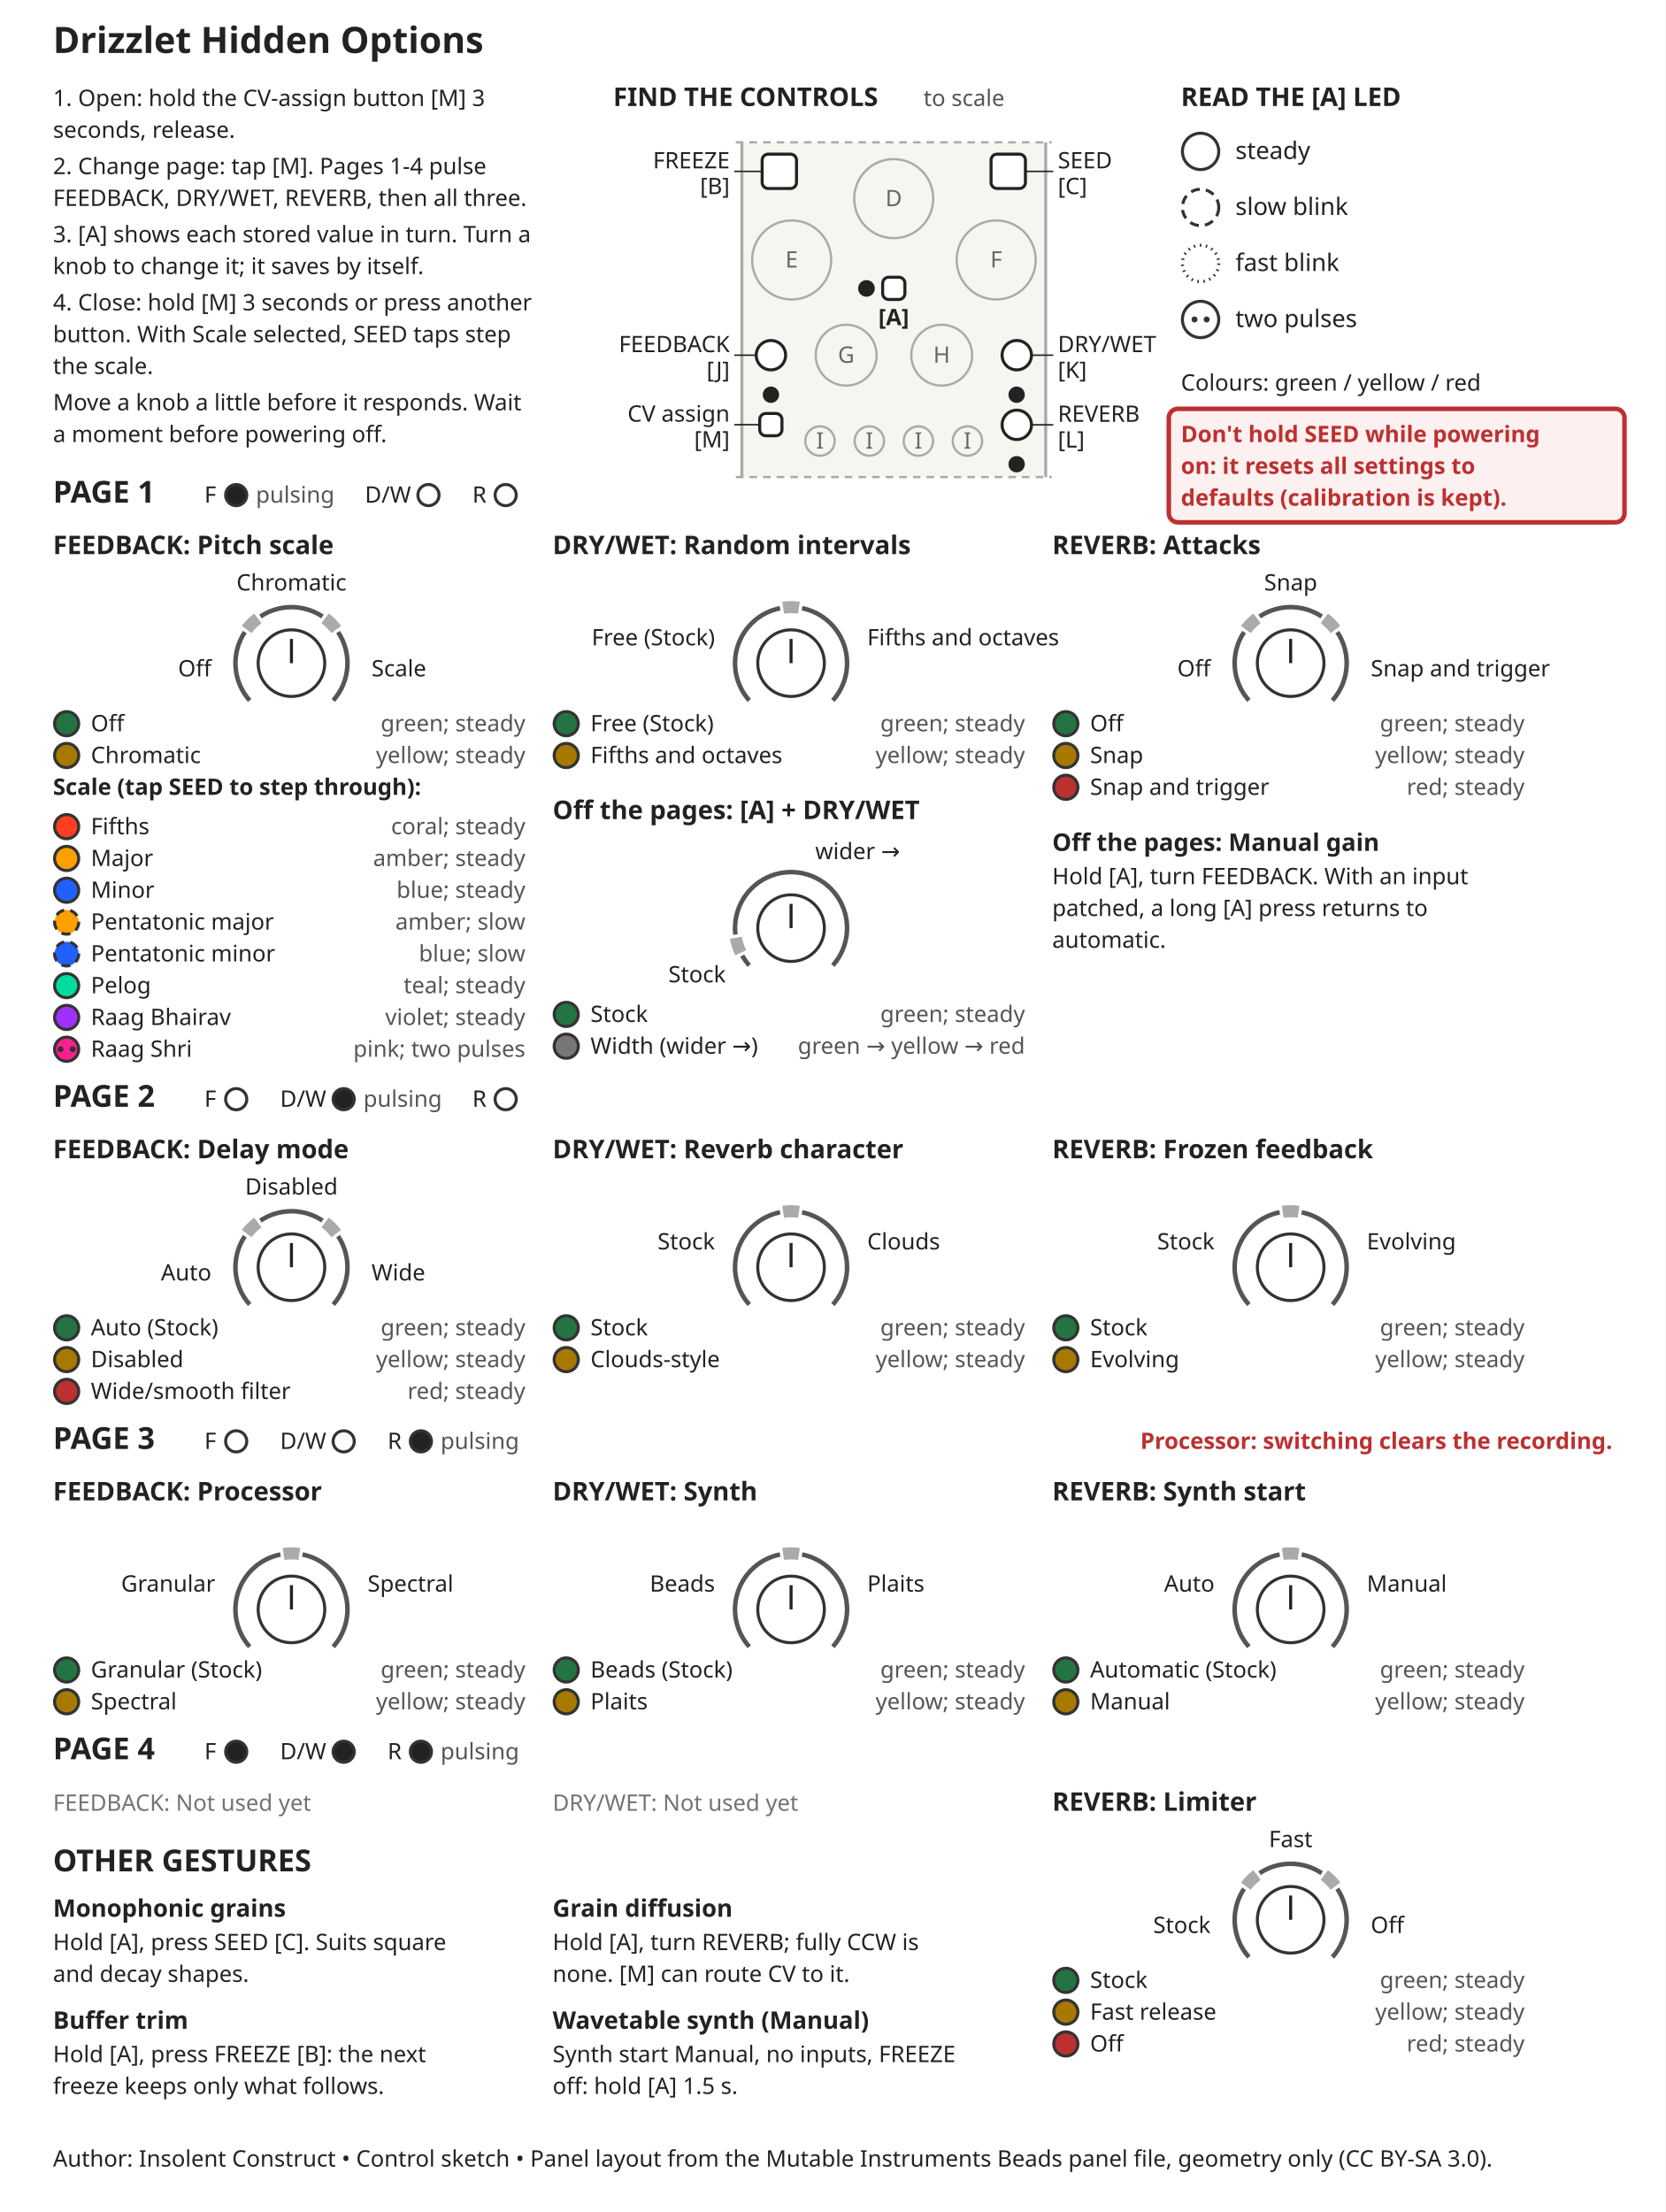
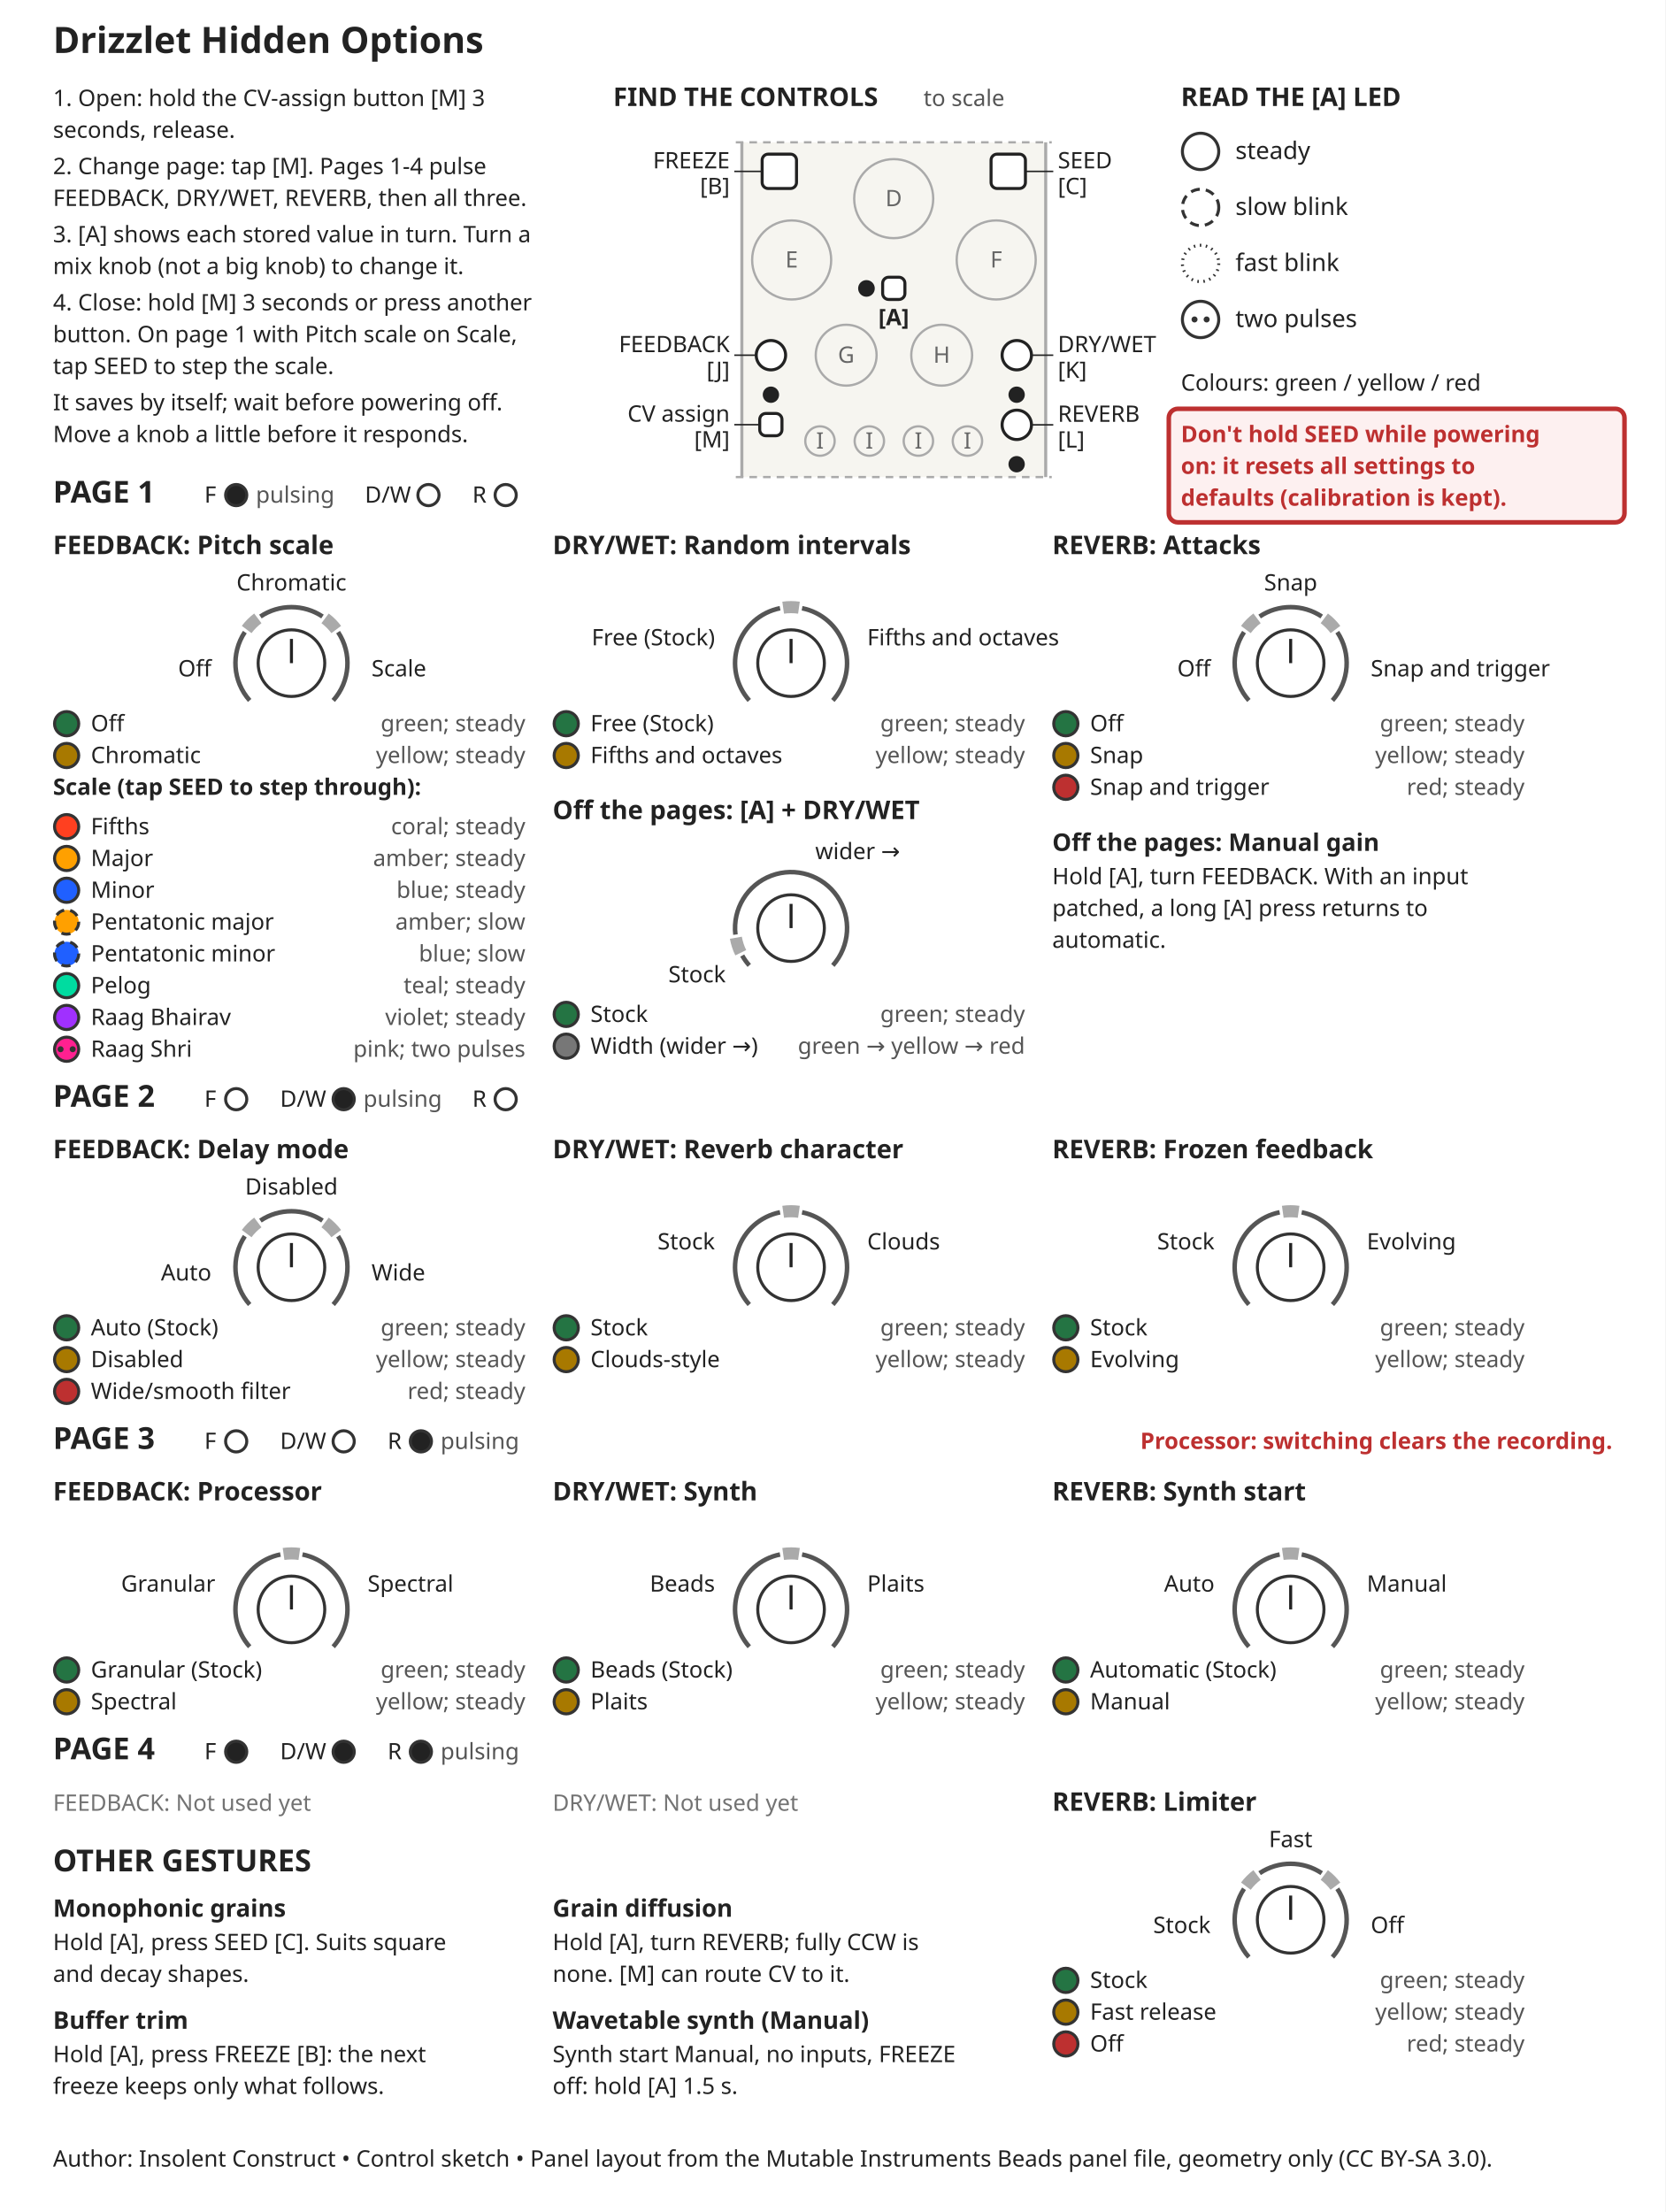
<svg xmlns="http://www.w3.org/2000/svg" width="190mm" height="252.35mm" viewBox="0 0 1100 1461" role="img" aria-labelledby="title desc">
  <rect width="100%" height="100%" fill="white" />
  <g font-family="sans-serif" fill="#222">
    <text x="35" y="35" font-size="24" font-weight="bold" fill="#222" text-anchor="start">Drizzlet Hidden Options</text>
    <text x="35" y="70" font-size="15" font-weight="normal" fill="#222" text-anchor="start">1. Open: hold the CV-assign button [M] 3</text>
    <text x="35" y="91" font-size="15" font-weight="normal" fill="#222" text-anchor="start">seconds, release.</text>
    <text x="35" y="115" font-size="15" font-weight="normal" fill="#222" text-anchor="start">2. Change page: tap [M]. Pages 1-4 pulse</text>
    <text x="35" y="136" font-size="15" font-weight="normal" fill="#222" text-anchor="start">FEEDBACK, DRY/WET, REVERB, then all three.</text>
    <text x="35" y="160" font-size="15" font-weight="normal" fill="#222" text-anchor="start">3. [A] shows each stored value in turn. Turn a</text>
-     <text x="35" y="181" font-size="15" font-weight="normal" fill="#222" text-anchor="start">knob to change it; it saves by itself.</text>
+     <text x="35" y="181" font-size="15" font-weight="normal" fill="#222" text-anchor="start">mix knob (not a big knob) to change it.</text>
    <text x="35" y="205" font-size="15" font-weight="normal" fill="#222" text-anchor="start">4. Close: hold [M] 3 seconds or press another</text>
-     <text x="35" y="226" font-size="15" font-weight="normal" fill="#222" text-anchor="start">button. With Scale selected, SEED taps step</text>
-     <text x="35" y="247" font-size="15" font-weight="normal" fill="#222" text-anchor="start">the scale.</text>
-     <text x="35" y="271" font-size="15" font-weight="normal" fill="#222" text-anchor="start">Move a knob a little before it responds. Wait</text>
-     <text x="35" y="292" font-size="15" font-weight="normal" fill="#222" text-anchor="start">a moment before powering off.</text>
+     <text x="35" y="226" font-size="15" font-weight="normal" fill="#222" text-anchor="start">button. On page 1 with Pitch scale on Scale,</text>
+     <text x="35" y="247" font-size="15" font-weight="normal" fill="#222" text-anchor="start">tap SEED to step the scale.</text>
+     <text x="35" y="271" font-size="15" font-weight="normal" fill="#222" text-anchor="start">It saves by itself; wait before powering off.</text>
+     <text x="35" y="292" font-size="15" font-weight="normal" fill="#222" text-anchor="start">Move a knob a little before it responds.</text>
    <text x="405" y="70" font-size="17" font-weight="bold" fill="#222" text-anchor="start">FIND THE CONTROLS</text>
    <text x="610" y="70" font-size="15" font-weight="normal" fill="#555" text-anchor="start">to scale</text>
    <rect x="490.0" y="94.0" width="200.7" height="221.1" fill="#f6f5f0" />
    <line x1="486.0" y1="94.0" x2="694.7" y2="94.0" stroke="#aaa" stroke-width="1.5" stroke-dasharray="5 4" />
    <line x1="486.0" y1="315.1" x2="694.7" y2="315.1" stroke="#aaa" stroke-width="1.5" stroke-dasharray="5 4" />
    <line x1="490.0" y1="94.0" x2="490.0" y2="315.1" stroke="#aaa" stroke-width="2" />
    <line x1="690.7" y1="94.0" x2="690.7" y2="315.1" stroke="#aaa" stroke-width="2" />
    <circle cx="541.6" cy="291.3" r="9.7" fill="none" stroke="#aaa" stroke-width="1.5" />
    <text x="541.6" y="296.3" font-size="15" font-weight="normal" fill="#666" text-anchor="middle">I</text>
    <circle cx="574.2" cy="291.3" r="9.7" fill="none" stroke="#aaa" stroke-width="1.5" />
    <text x="574.2" y="296.3" font-size="15" font-weight="normal" fill="#666" text-anchor="middle">I</text>
    <circle cx="606.6" cy="291.3" r="9.7" fill="none" stroke="#aaa" stroke-width="1.5" />
    <text x="606.6" y="296.3" font-size="15" font-weight="normal" fill="#666" text-anchor="middle">I</text>
    <circle cx="639.0" cy="291.3" r="9.7" fill="none" stroke="#aaa" stroke-width="1.5" />
    <text x="639.0" y="296.3" font-size="15" font-weight="normal" fill="#666" text-anchor="middle">I</text>
    <circle cx="558.9" cy="234.6" r="20.1" fill="none" stroke="#aaa" stroke-width="1.5" />
    <text x="558.9" y="239.6" font-size="15" font-weight="normal" fill="#666" text-anchor="middle">G</text>
    <circle cx="522.9" cy="171.7" r="26.1" fill="none" stroke="#aaa" stroke-width="1.5" />
    <text x="522.9" y="176.7" font-size="15" font-weight="normal" fill="#666" text-anchor="middle">E</text>
    <circle cx="658.0" cy="171.7" r="26.1" fill="none" stroke="#aaa" stroke-width="1.5" />
    <text x="658.0" y="176.7" font-size="15" font-weight="normal" fill="#666" text-anchor="middle">F</text>
    <rect x="583.0" y="183.1" width="14.7" height="14.7" rx="4" fill="white" stroke="#222" stroke-width="2" />
    <circle cx="572.3" cy="190.5" r="4.5" fill="#222" stroke="#222" stroke-width="2" />
    <rect x="501.8" y="273.1" width="14.7" height="14.7" rx="4" fill="white" stroke="#222" stroke-width="2" />
    <circle cx="622.0" cy="234.6" r="20.1" fill="none" stroke="#aaa" stroke-width="1.5" />
    <text x="622.0" y="239.6" font-size="15" font-weight="normal" fill="#666" text-anchor="middle">H</text>
    <circle cx="509.2" cy="234.6" r="9.7" fill="white" stroke="#222" stroke-width="2" />
    <circle cx="671.6" cy="234.6" r="9.7" fill="white" stroke="#222" stroke-width="2" />
    <circle cx="671.6" cy="280.6" r="9.7" fill="white" stroke="#222" stroke-width="2" />
    <circle cx="590.3" cy="131.2" r="26.1" fill="none" stroke="#aaa" stroke-width="1.5" />
    <text x="590.3" y="136.2" font-size="15" font-weight="normal" fill="#666" text-anchor="middle">D</text>
    <rect x="503.4" y="101.8" width="22.7" height="22.7" rx="4" fill="white" stroke="#222" stroke-width="2" />
    <rect x="654.6" y="101.8" width="22.7" height="22.7" rx="4" fill="white" stroke="#222" stroke-width="2" />
    <circle cx="509.2" cy="260.7" r="4.4" fill="#222" stroke="#222" stroke-width="2" />
    <circle cx="671.5" cy="260.7" r="4.4" fill="#222" stroke="#222" stroke-width="2" />
    <circle cx="671.5" cy="306.6" r="4.4" fill="#222" stroke="#222" stroke-width="2" />
    <text x="482.0" y="111.2" font-size="15" font-weight="normal" fill="#222" text-anchor="end">FREEZE</text>
    <text x="482.0" y="128.2" font-size="15" font-weight="normal" fill="#222" text-anchor="end">[B]</text>
    <line x1="485.0" y1="113.2" x2="503.4" y2="113.2" stroke="#222" stroke-width="1" />
    <text x="698.7" y="111.2" font-size="15" font-weight="normal" fill="#222" text-anchor="start">SEED</text>
    <text x="698.7" y="128.2" font-size="15" font-weight="normal" fill="#222" text-anchor="start">[C]</text>
    <line x1="695.7" y1="113.2" x2="677.3" y2="113.2" stroke="#222" stroke-width="1" />
    <text x="590.3" y="214.8" font-size="15" font-weight="bold" fill="#222" text-anchor="middle">[A]</text>
    <text x="482.0" y="232.6" font-size="15" font-weight="normal" fill="#222" text-anchor="end">FEEDBACK</text>
    <text x="482.0" y="249.6" font-size="15" font-weight="normal" fill="#222" text-anchor="end">[J]</text>
    <line x1="485.0" y1="234.6" x2="499.6" y2="234.6" stroke="#222" stroke-width="1" />
    <text x="482.0" y="278.5" font-size="15" font-weight="normal" fill="#222" text-anchor="end">CV assign</text>
    <text x="482.0" y="295.5" font-size="15" font-weight="normal" fill="#222" text-anchor="end">[M]</text>
    <line x1="485.0" y1="280.5" x2="501.8" y2="280.5" stroke="#222" stroke-width="1" />
    <text x="698.7" y="232.6" font-size="15" font-weight="normal" fill="#222" text-anchor="start">DRY/WET</text>
    <text x="698.7" y="249.6" font-size="15" font-weight="normal" fill="#222" text-anchor="start">[K]</text>
    <line x1="695.7" y1="234.6" x2="681.2" y2="234.6" stroke="#222" stroke-width="1" />
    <text x="698.7" y="278.6" font-size="15" font-weight="normal" fill="#222" text-anchor="start">REVERB</text>
    <text x="698.7" y="295.6" font-size="15" font-weight="normal" fill="#222" text-anchor="start">[L]</text>
    <line x1="695.7" y1="280.6" x2="681.2" y2="280.6" stroke="#222" stroke-width="1" />
    <text x="780" y="70" font-size="17" font-weight="bold" fill="#222" text-anchor="start">READ THE [A] LED</text>
    <circle cx="793" cy="100" r="12" fill="white" stroke="#333" stroke-width="2" />
    <text x="816" y="105" font-size="16" font-weight="normal" fill="#222" text-anchor="start">steady</text>
    <circle cx="793" cy="137" r="12" fill="white" stroke="#333" stroke-width="2" stroke-dasharray="6 4" />
    <text x="816" y="142" font-size="16" font-weight="normal" fill="#222" text-anchor="start">slow blink</text>
    <circle cx="793" cy="174" r="12" fill="white" stroke="#333" stroke-width="2" stroke-dasharray="1 3" />
    <text x="816" y="179" font-size="16" font-weight="normal" fill="#222" text-anchor="start">fast blink</text>
    <circle cx="793" cy="211" r="12" fill="white" stroke="#333" stroke-width="2" />
    <circle cx="789" cy="211" r="1" fill="#222" stroke="#333" stroke-width="2" />
    <circle cx="797" cy="211" r="1" fill="#222" stroke="#333" stroke-width="2" />
    <text x="816" y="216" font-size="16" font-weight="normal" fill="#222" text-anchor="start">two pulses</text>
    <text x="780" y="258" font-size="15" font-weight="normal" fill="#222" text-anchor="start">Colours: green / yellow / red</text>
    <rect x="772" y="270" width="301" height="75" rx="6" fill="#fdf0f0" stroke="#bd3030" stroke-width="3" />
    <text x="780" y="292" font-size="15" font-weight="bold" fill="#bd3030" text-anchor="start">Don't hold SEED while powering</text>
    <text x="780" y="313" font-size="15" font-weight="bold" fill="#bd3030" text-anchor="start">on: it resets all settings to</text>
    <text x="780" y="334" font-size="15" font-weight="bold" fill="#bd3030" text-anchor="start">defaults (calibration is kept).</text>
    <text x="35" y="332" font-size="20" font-weight="bold" fill="#222" text-anchor="start">PAGE 1</text>
    <text x="135" y="332" font-size="15" font-weight="normal" fill="#222" text-anchor="start">F</text>
    <circle cx="156" cy="327" r="7" fill="#222" stroke="#333" stroke-width="2" />
    <text x="169" y="332" font-size="15" font-weight="normal" fill="#555" text-anchor="start">pulsing</text>
    <text x="241" y="332" font-size="15" font-weight="normal" fill="#222" text-anchor="start">D/W</text>
    <circle cx="283" cy="327" r="7" fill="white" stroke="#333" stroke-width="2" />
    <text x="312" y="332" font-size="15" font-weight="normal" fill="#222" text-anchor="start">R</text>
    <circle cx="334" cy="327" r="7" fill="white" stroke="#333" stroke-width="2" />
    <text x="35" y="366" font-size="17" font-weight="bold" fill="#222" text-anchor="start">FEEDBACK: Pitch scale</text>
    <circle cx="192.5" cy="438" r="22" fill="white" stroke="#333" stroke-width="2" />
    <path d="M 192.5 438 v -16" stroke="#222" stroke-width="2" />
    <path d="M 164.900 462.642 A 37 37 0 0 1 161.703 417.492" fill="none" stroke="#555" stroke-width="3" />
    <text x="139.63" y="446.74" font-size="15" font-weight="normal" fill="#222" text-anchor="end">Off</text>
    <path d="M 171.992 407.203 A 37 37 0 0 1 213.008 407.203" fill="none" stroke="#555" stroke-width="3" />
    <text x="192.5" y="390.0" font-size="15" font-weight="normal" fill="#222" text-anchor="middle">Chromatic</text>
    <path d="M 223.297 417.492 A 37 37 0 0 1 220.100 462.642" fill="none" stroke="#555" stroke-width="3" />
    <text x="245.37" y="446.74" font-size="15" font-weight="normal" fill="#222" text-anchor="start">Scale</text>
    <path d="M 162.912 415.784 A 37 37 0 0 1 170.284 408.412" fill="none" stroke="#aaa" stroke-width="8" />
    <path d="M 214.716 408.412 A 37 37 0 0 1 222.088 415.784" fill="none" stroke="#aaa" stroke-width="8" />
    <circle cx="44" cy="478" r="8" fill="#247443" stroke="#333" stroke-width="2" />
    <text x="60" y="483" font-size="15" font-weight="normal" fill="#222" text-anchor="start">Off</text>
    <text x="347" y="483" font-size="15" font-weight="normal" fill="#555" text-anchor="end">green; steady</text>
    <circle cx="44" cy="499" r="8" fill="#a87900" stroke="#333" stroke-width="2" />
    <text x="60" y="504" font-size="15" font-weight="normal" fill="#222" text-anchor="start">Chromatic</text>
    <text x="347" y="504" font-size="15" font-weight="normal" fill="#555" text-anchor="end">yellow; steady</text>
    <text x="35" y="525" font-size="15" font-weight="bold" fill="#222" text-anchor="start">Scale (tap SEED to step through):</text>
    <circle cx="44" cy="546" r="8" fill="#ff4020" stroke="#333" stroke-width="2" />
    <text x="60" y="551" font-size="15" font-weight="normal" fill="#222" text-anchor="start">Fifths</text>
    <text x="347" y="551" font-size="15" font-weight="normal" fill="#555" text-anchor="end">coral; steady</text>
    <circle cx="44" cy="567" r="8" fill="#ffa000" stroke="#333" stroke-width="2" />
    <text x="60" y="572" font-size="15" font-weight="normal" fill="#222" text-anchor="start">Major</text>
    <text x="347" y="572" font-size="15" font-weight="normal" fill="#555" text-anchor="end">amber; steady</text>
    <circle cx="44" cy="588" r="8" fill="#2060ff" stroke="#333" stroke-width="2" />
    <text x="60" y="593" font-size="15" font-weight="normal" fill="#222" text-anchor="start">Minor</text>
    <text x="347" y="593" font-size="15" font-weight="normal" fill="#555" text-anchor="end">blue; steady</text>
    <circle cx="44" cy="609" r="8" fill="#ffa000" stroke="#333" stroke-width="2" stroke-dasharray="6 4" />
    <text x="60" y="614" font-size="15" font-weight="normal" fill="#222" text-anchor="start">Pentatonic major</text>
    <text x="347" y="614" font-size="15" font-weight="normal" fill="#555" text-anchor="end">amber; slow</text>
    <circle cx="44" cy="630" r="8" fill="#2060ff" stroke="#333" stroke-width="2" stroke-dasharray="6 4" />
    <text x="60" y="635" font-size="15" font-weight="normal" fill="#222" text-anchor="start">Pentatonic minor</text>
    <text x="347" y="635" font-size="15" font-weight="normal" fill="#555" text-anchor="end">blue; slow</text>
    <circle cx="44" cy="651" r="8" fill="#00dca0" stroke="#333" stroke-width="2" />
    <text x="60" y="656" font-size="15" font-weight="normal" fill="#222" text-anchor="start">Pelog</text>
    <text x="347" y="656" font-size="15" font-weight="normal" fill="#555" text-anchor="end">teal; steady</text>
    <circle cx="44" cy="672" r="8" fill="#a030ff" stroke="#333" stroke-width="2" />
    <text x="60" y="677" font-size="15" font-weight="normal" fill="#222" text-anchor="start">Raag Bhairav</text>
    <text x="347" y="677" font-size="15" font-weight="normal" fill="#555" text-anchor="end">violet; steady</text>
    <circle cx="44" cy="693" r="8" fill="#ff2090" stroke="#333" stroke-width="2" />
    <circle cx="40" cy="693" r="1" fill="#222" stroke="#333" stroke-width="2" />
    <circle cx="48" cy="693" r="1" fill="#222" stroke="#333" stroke-width="2" />
    <text x="60" y="698" font-size="15" font-weight="normal" fill="#222" text-anchor="start">Raag Shri</text>
    <text x="347" y="698" font-size="15" font-weight="normal" fill="#555" text-anchor="end">pink; two pulses</text>
    <text x="365" y="366" font-size="17" font-weight="bold" fill="#222" text-anchor="start">DRY/WET: Random intervals</text>
    <circle cx="522.5" cy="438" r="22" fill="white" stroke="#333" stroke-width="2" />
    <path d="M 522.5 438 v -16" stroke="#222" stroke-width="2" />
    <path d="M 494.900 462.642 A 37 37 0 0 1 515.225 401.722" fill="none" stroke="#555" stroke-width="3" />
    <text x="472.22" y="426.23" font-size="15" font-weight="normal" fill="#222" text-anchor="end">Free (Stock)</text>
    <path d="M 529.775 401.722 A 37 37 0 0 1 550.100 462.642" fill="none" stroke="#555" stroke-width="3" />
    <text x="572.78" y="426.23" font-size="15" font-weight="normal" fill="#222" text-anchor="start">Fifths and octaves</text>
    <path d="M 517.287 401.369 A 37 37 0 0 1 527.713 401.369" fill="none" stroke="#aaa" stroke-width="8" />
    <circle cx="374" cy="478" r="8" fill="#247443" stroke="#333" stroke-width="2" />
    <text x="390" y="483" font-size="15" font-weight="normal" fill="#222" text-anchor="start">Free (Stock)</text>
    <text x="677" y="483" font-size="15" font-weight="normal" fill="#555" text-anchor="end">green; steady</text>
    <circle cx="374" cy="499" r="8" fill="#a87900" stroke="#333" stroke-width="2" />
    <text x="390" y="504" font-size="15" font-weight="normal" fill="#222" text-anchor="start">Fifths and octaves</text>
    <text x="677" y="504" font-size="15" font-weight="normal" fill="#555" text-anchor="end">yellow; steady</text>
    <text x="695" y="366" font-size="17" font-weight="bold" fill="#222" text-anchor="start">REVERB: Attacks</text>
    <circle cx="852.5" cy="438" r="22" fill="white" stroke="#333" stroke-width="2" />
    <path d="M 852.5 438 v -16" stroke="#222" stroke-width="2" />
    <path d="M 824.900 462.642 A 37 37 0 0 1 821.703 417.492" fill="none" stroke="#555" stroke-width="3" />
    <text x="799.63" y="446.74" font-size="15" font-weight="normal" fill="#222" text-anchor="end">Off</text>
    <path d="M 831.992 407.203 A 37 37 0 0 1 873.008 407.203" fill="none" stroke="#555" stroke-width="3" />
    <text x="852.5" y="390.0" font-size="15" font-weight="normal" fill="#222" text-anchor="middle">Snap</text>
    <path d="M 883.297 417.492 A 37 37 0 0 1 880.100 462.642" fill="none" stroke="#555" stroke-width="3" />
    <text x="905.37" y="446.74" font-size="15" font-weight="normal" fill="#222" text-anchor="start">Snap and trigger</text>
    <path d="M 822.912 415.784 A 37 37 0 0 1 830.284 408.412" fill="none" stroke="#aaa" stroke-width="8" />
    <path d="M 874.716 408.412 A 37 37 0 0 1 882.088 415.784" fill="none" stroke="#aaa" stroke-width="8" />
    <circle cx="704" cy="478" r="8" fill="#247443" stroke="#333" stroke-width="2" />
    <text x="720" y="483" font-size="15" font-weight="normal" fill="#222" text-anchor="start">Off</text>
    <text x="1007" y="483" font-size="15" font-weight="normal" fill="#555" text-anchor="end">green; steady</text>
    <circle cx="704" cy="499" r="8" fill="#a87900" stroke="#333" stroke-width="2" />
    <text x="720" y="504" font-size="15" font-weight="normal" fill="#222" text-anchor="start">Snap</text>
    <text x="1007" y="504" font-size="15" font-weight="normal" fill="#555" text-anchor="end">yellow; steady</text>
    <circle cx="704" cy="520" r="8" fill="#bd3030" stroke="#333" stroke-width="2" />
    <text x="720" y="525" font-size="15" font-weight="normal" fill="#222" text-anchor="start">Snap and trigger</text>
    <text x="1007" y="525" font-size="15" font-weight="normal" fill="#555" text-anchor="end">red; steady</text>
    <text x="365" y="541" font-size="17" font-weight="bold" fill="#222" text-anchor="start">Off the pages: [A] + DRY/WET</text>
    <circle cx="522.5" cy="613" r="22" fill="white" stroke="#333" stroke-width="2" />
    <path d="M 522.5 613 v -16" stroke="#222" stroke-width="2" />
    <path d="M 494.900 637.642 A 37 37 0 0 1 490.246 631.130" fill="none" stroke="#555" stroke-width="3" />
    <text x="479.38" y="648.81" font-size="15" font-weight="normal" fill="#222" text-anchor="end">Stock</text>
    <path d="M 485.750 617.291 A 37 37 0 1 1 550.100 637.642" fill="none" stroke="#555" stroke-width="3" />
    <text x="538.48" y="567.47" font-size="15" font-weight="normal" fill="#222" text-anchor="start">wider →</text>
    <path d="M 489.273 629.278 A 37 37 0 0 1 486.051 619.361" fill="none" stroke="#aaa" stroke-width="8" />
    <circle cx="374" cy="670" r="8" fill="#247443" stroke="#333" stroke-width="2" />
    <text x="390" y="675" font-size="15" font-weight="normal" fill="#222" text-anchor="start">Stock</text>
    <text x="677" y="675" font-size="15" font-weight="normal" fill="#555" text-anchor="end">green; steady</text>
    <circle cx="374" cy="691" r="8" fill="#777" stroke="#333" stroke-width="2" />
    <text x="390" y="696" font-size="15" font-weight="normal" fill="#222" text-anchor="start">Width (wider →)</text>
    <text x="677" y="696" font-size="15" font-weight="normal" fill="#555" text-anchor="end">green → yellow → red</text>
    <text x="695" y="562" font-size="16" font-weight="bold" fill="#222" text-anchor="start">Off the pages: Manual gain</text>
    <text x="695" y="584" font-size="15" font-weight="normal" fill="#222" text-anchor="start">Hold [A], turn FEEDBACK. With an input</text>
    <text x="695" y="605" font-size="15" font-weight="normal" fill="#222" text-anchor="start">patched, a long [A] press returns to</text>
    <text x="695" y="626" font-size="15" font-weight="normal" fill="#222" text-anchor="start">automatic.</text>
    <text x="35" y="731" font-size="20" font-weight="bold" fill="#222" text-anchor="start">PAGE 2</text>
    <text x="135" y="731" font-size="15" font-weight="normal" fill="#222" text-anchor="start">F</text>
    <circle cx="156" cy="726" r="7" fill="white" stroke="#333" stroke-width="2" />
    <text x="185" y="731" font-size="15" font-weight="normal" fill="#222" text-anchor="start">D/W</text>
    <circle cx="227" cy="726" r="7" fill="#222" stroke="#333" stroke-width="2" />
    <text x="240" y="731" font-size="15" font-weight="normal" fill="#555" text-anchor="start">pulsing</text>
    <text x="312" y="731" font-size="15" font-weight="normal" fill="#222" text-anchor="start">R</text>
    <circle cx="334" cy="726" r="7" fill="white" stroke="#333" stroke-width="2" />
    <text x="35" y="765" font-size="17" font-weight="bold" fill="#222" text-anchor="start">FEEDBACK: Delay mode</text>
    <circle cx="192.5" cy="837" r="22" fill="white" stroke="#333" stroke-width="2" />
    <path d="M 192.5 837 v -16" stroke="#222" stroke-width="2" />
    <path d="M 164.900 861.642 A 37 37 0 0 1 161.703 816.492" fill="none" stroke="#555" stroke-width="3" />
    <text x="139.63" y="845.74" font-size="15" font-weight="normal" fill="#222" text-anchor="end">Auto</text>
    <path d="M 171.992 806.203 A 37 37 0 0 1 213.008 806.203" fill="none" stroke="#555" stroke-width="3" />
    <text x="192.5" y="789.0" font-size="15" font-weight="normal" fill="#222" text-anchor="middle">Disabled</text>
    <path d="M 223.297 816.492 A 37 37 0 0 1 220.100 861.642" fill="none" stroke="#555" stroke-width="3" />
    <text x="245.37" y="845.74" font-size="15" font-weight="normal" fill="#222" text-anchor="start">Wide</text>
    <path d="M 162.912 814.784 A 37 37 0 0 1 170.284 807.412" fill="none" stroke="#aaa" stroke-width="8" />
    <path d="M 214.716 807.412 A 37 37 0 0 1 222.088 814.784" fill="none" stroke="#aaa" stroke-width="8" />
    <circle cx="44" cy="877" r="8" fill="#247443" stroke="#333" stroke-width="2" />
    <text x="60" y="882" font-size="15" font-weight="normal" fill="#222" text-anchor="start">Auto (Stock)</text>
    <text x="347" y="882" font-size="15" font-weight="normal" fill="#555" text-anchor="end">green; steady</text>
    <circle cx="44" cy="898" r="8" fill="#a87900" stroke="#333" stroke-width="2" />
    <text x="60" y="903" font-size="15" font-weight="normal" fill="#222" text-anchor="start">Disabled</text>
    <text x="347" y="903" font-size="15" font-weight="normal" fill="#555" text-anchor="end">yellow; steady</text>
    <circle cx="44" cy="919" r="8" fill="#bd3030" stroke="#333" stroke-width="2" />
    <text x="60" y="924" font-size="15" font-weight="normal" fill="#222" text-anchor="start">Wide/smooth filter</text>
    <text x="347" y="924" font-size="15" font-weight="normal" fill="#555" text-anchor="end">red; steady</text>
    <text x="365" y="765" font-size="17" font-weight="bold" fill="#222" text-anchor="start">DRY/WET: Reverb character</text>
    <circle cx="522.5" cy="837" r="22" fill="white" stroke="#333" stroke-width="2" />
    <path d="M 522.5 837 v -16" stroke="#222" stroke-width="2" />
    <path d="M 494.900 861.642 A 37 37 0 0 1 515.225 800.722" fill="none" stroke="#555" stroke-width="3" />
    <text x="472.22" y="825.23" font-size="15" font-weight="normal" fill="#222" text-anchor="end">Stock</text>
    <path d="M 529.775 800.722 A 37 37 0 0 1 550.100 861.642" fill="none" stroke="#555" stroke-width="3" />
    <text x="572.78" y="825.23" font-size="15" font-weight="normal" fill="#222" text-anchor="start">Clouds</text>
    <path d="M 517.287 800.369 A 37 37 0 0 1 527.713 800.369" fill="none" stroke="#aaa" stroke-width="8" />
    <circle cx="374" cy="877" r="8" fill="#247443" stroke="#333" stroke-width="2" />
    <text x="390" y="882" font-size="15" font-weight="normal" fill="#222" text-anchor="start">Stock</text>
    <text x="677" y="882" font-size="15" font-weight="normal" fill="#555" text-anchor="end">green; steady</text>
    <circle cx="374" cy="898" r="8" fill="#a87900" stroke="#333" stroke-width="2" />
    <text x="390" y="903" font-size="15" font-weight="normal" fill="#222" text-anchor="start">Clouds-style</text>
    <text x="677" y="903" font-size="15" font-weight="normal" fill="#555" text-anchor="end">yellow; steady</text>
    <text x="695" y="765" font-size="17" font-weight="bold" fill="#222" text-anchor="start">REVERB: Frozen feedback</text>
    <circle cx="852.5" cy="837" r="22" fill="white" stroke="#333" stroke-width="2" />
    <path d="M 852.5 837 v -16" stroke="#222" stroke-width="2" />
    <path d="M 824.900 861.642 A 37 37 0 0 1 845.225 800.722" fill="none" stroke="#555" stroke-width="3" />
    <text x="802.22" y="825.23" font-size="15" font-weight="normal" fill="#222" text-anchor="end">Stock</text>
    <path d="M 859.775 800.722 A 37 37 0 0 1 880.100 861.642" fill="none" stroke="#555" stroke-width="3" />
    <text x="902.78" y="825.23" font-size="15" font-weight="normal" fill="#222" text-anchor="start">Evolving</text>
    <path d="M 847.287 800.369 A 37 37 0 0 1 857.713 800.369" fill="none" stroke="#aaa" stroke-width="8" />
    <circle cx="704" cy="877" r="8" fill="#247443" stroke="#333" stroke-width="2" />
    <text x="720" y="882" font-size="15" font-weight="normal" fill="#222" text-anchor="start">Stock</text>
    <text x="1007" y="882" font-size="15" font-weight="normal" fill="#555" text-anchor="end">green; steady</text>
    <circle cx="704" cy="898" r="8" fill="#a87900" stroke="#333" stroke-width="2" />
    <text x="720" y="903" font-size="15" font-weight="normal" fill="#222" text-anchor="start">Evolving</text>
    <text x="1007" y="903" font-size="15" font-weight="normal" fill="#555" text-anchor="end">yellow; steady</text>
    <text x="35" y="957" font-size="20" font-weight="bold" fill="#222" text-anchor="start">PAGE 3</text>
    <text x="135" y="957" font-size="15" font-weight="normal" fill="#222" text-anchor="start">F</text>
    <circle cx="156" cy="952" r="7" fill="white" stroke="#333" stroke-width="2" />
    <text x="185" y="957" font-size="15" font-weight="normal" fill="#222" text-anchor="start">D/W</text>
    <circle cx="227" cy="952" r="7" fill="white" stroke="#333" stroke-width="2" />
    <text x="256" y="957" font-size="15" font-weight="normal" fill="#222" text-anchor="start">R</text>
    <circle cx="278" cy="952" r="7" fill="#222" stroke="#333" stroke-width="2" />
    <text x="291" y="957" font-size="15" font-weight="normal" fill="#555" text-anchor="start">pulsing</text>
    <text x="1065" y="957" font-size="15" font-weight="bold" fill="#bd3030" text-anchor="end">Processor: switching clears the recording.</text>
    <text x="35" y="991" font-size="17" font-weight="bold" fill="#222" text-anchor="start">FEEDBACK: Processor</text>
    <circle cx="192.5" cy="1063" r="22" fill="white" stroke="#333" stroke-width="2" />
    <path d="M 192.5 1063 v -16" stroke="#222" stroke-width="2" />
    <path d="M 164.900 1087.642 A 37 37 0 0 1 185.225 1026.722" fill="none" stroke="#555" stroke-width="3" />
    <text x="142.22" y="1051.23" font-size="15" font-weight="normal" fill="#222" text-anchor="end">Granular</text>
    <path d="M 199.775 1026.722 A 37 37 0 0 1 220.100 1087.642" fill="none" stroke="#555" stroke-width="3" />
    <text x="242.78" y="1051.23" font-size="15" font-weight="normal" fill="#222" text-anchor="start">Spectral</text>
    <path d="M 187.287 1026.369 A 37 37 0 0 1 197.713 1026.369" fill="none" stroke="#aaa" stroke-width="8" />
    <circle cx="44" cy="1103" r="8" fill="#247443" stroke="#333" stroke-width="2" />
    <text x="60" y="1108" font-size="15" font-weight="normal" fill="#222" text-anchor="start">Granular (Stock)</text>
    <text x="347" y="1108" font-size="15" font-weight="normal" fill="#555" text-anchor="end">green; steady</text>
    <circle cx="44" cy="1124" r="8" fill="#a87900" stroke="#333" stroke-width="2" />
    <text x="60" y="1129" font-size="15" font-weight="normal" fill="#222" text-anchor="start">Spectral</text>
    <text x="347" y="1129" font-size="15" font-weight="normal" fill="#555" text-anchor="end">yellow; steady</text>
    <text x="365" y="991" font-size="17" font-weight="bold" fill="#222" text-anchor="start">DRY/WET: Synth</text>
    <circle cx="522.5" cy="1063" r="22" fill="white" stroke="#333" stroke-width="2" />
    <path d="M 522.5 1063 v -16" stroke="#222" stroke-width="2" />
    <path d="M 494.900 1087.642 A 37 37 0 0 1 515.225 1026.722" fill="none" stroke="#555" stroke-width="3" />
    <text x="472.22" y="1051.23" font-size="15" font-weight="normal" fill="#222" text-anchor="end">Beads</text>
    <path d="M 529.775 1026.722 A 37 37 0 0 1 550.100 1087.642" fill="none" stroke="#555" stroke-width="3" />
    <text x="572.78" y="1051.23" font-size="15" font-weight="normal" fill="#222" text-anchor="start">Plaits</text>
    <path d="M 517.287 1026.369 A 37 37 0 0 1 527.713 1026.369" fill="none" stroke="#aaa" stroke-width="8" />
    <circle cx="374" cy="1103" r="8" fill="#247443" stroke="#333" stroke-width="2" />
    <text x="390" y="1108" font-size="15" font-weight="normal" fill="#222" text-anchor="start">Beads (Stock)</text>
    <text x="677" y="1108" font-size="15" font-weight="normal" fill="#555" text-anchor="end">green; steady</text>
    <circle cx="374" cy="1124" r="8" fill="#a87900" stroke="#333" stroke-width="2" />
    <text x="390" y="1129" font-size="15" font-weight="normal" fill="#222" text-anchor="start">Plaits</text>
    <text x="677" y="1129" font-size="15" font-weight="normal" fill="#555" text-anchor="end">yellow; steady</text>
    <text x="695" y="991" font-size="17" font-weight="bold" fill="#222" text-anchor="start">REVERB: Synth start</text>
    <circle cx="852.5" cy="1063" r="22" fill="white" stroke="#333" stroke-width="2" />
    <path d="M 852.5 1063 v -16" stroke="#222" stroke-width="2" />
    <path d="M 824.900 1087.642 A 37 37 0 0 1 845.225 1026.722" fill="none" stroke="#555" stroke-width="3" />
    <text x="802.22" y="1051.23" font-size="15" font-weight="normal" fill="#222" text-anchor="end">Auto</text>
    <path d="M 859.775 1026.722 A 37 37 0 0 1 880.100 1087.642" fill="none" stroke="#555" stroke-width="3" />
    <text x="902.78" y="1051.23" font-size="15" font-weight="normal" fill="#222" text-anchor="start">Manual</text>
    <path d="M 847.287 1026.369 A 37 37 0 0 1 857.713 1026.369" fill="none" stroke="#aaa" stroke-width="8" />
    <circle cx="704" cy="1103" r="8" fill="#247443" stroke="#333" stroke-width="2" />
    <text x="720" y="1108" font-size="15" font-weight="normal" fill="#222" text-anchor="start">Automatic (Stock)</text>
    <text x="1007" y="1108" font-size="15" font-weight="normal" fill="#555" text-anchor="end">green; steady</text>
    <circle cx="704" cy="1124" r="8" fill="#a87900" stroke="#333" stroke-width="2" />
    <text x="720" y="1129" font-size="15" font-weight="normal" fill="#222" text-anchor="start">Manual</text>
    <text x="1007" y="1129" font-size="15" font-weight="normal" fill="#555" text-anchor="end">yellow; steady</text>
    <text x="35" y="1162" font-size="20" font-weight="bold" fill="#222" text-anchor="start">PAGE 4</text>
    <text x="135" y="1162" font-size="15" font-weight="normal" fill="#222" text-anchor="start">F</text>
    <circle cx="156" cy="1157" r="7" fill="#222" stroke="#333" stroke-width="2" />
    <text x="185" y="1162" font-size="15" font-weight="normal" fill="#222" text-anchor="start">D/W</text>
    <circle cx="227" cy="1157" r="7" fill="#222" stroke="#333" stroke-width="2" />
    <text x="256" y="1162" font-size="15" font-weight="normal" fill="#222" text-anchor="start">R</text>
    <circle cx="278" cy="1157" r="7" fill="#222" stroke="#333" stroke-width="2" />
    <text x="291" y="1162" font-size="15" font-weight="normal" fill="#555" text-anchor="start">pulsing</text>
    <text x="35" y="1196" font-size="15" font-weight="normal" fill="#737373" text-anchor="start">FEEDBACK: Not used yet</text>
    <text x="365" y="1196" font-size="15" font-weight="normal" fill="#737373" text-anchor="start">DRY/WET: Not used yet</text>
    <text x="695" y="1196" font-size="17" font-weight="bold" fill="#222" text-anchor="start">REVERB: Limiter</text>
    <circle cx="852.5" cy="1268" r="22" fill="white" stroke="#333" stroke-width="2" />
    <path d="M 852.5 1268 v -16" stroke="#222" stroke-width="2" />
    <path d="M 824.900 1292.642 A 37 37 0 0 1 821.703 1247.492" fill="none" stroke="#555" stroke-width="3" />
    <text x="799.63" y="1276.74" font-size="15" font-weight="normal" fill="#222" text-anchor="end">Stock</text>
    <path d="M 831.992 1237.203 A 37 37 0 0 1 873.008 1237.203" fill="none" stroke="#555" stroke-width="3" />
    <text x="852.5" y="1220.0" font-size="15" font-weight="normal" fill="#222" text-anchor="middle">Fast</text>
    <path d="M 883.297 1247.492 A 37 37 0 0 1 880.100 1292.642" fill="none" stroke="#555" stroke-width="3" />
    <text x="905.37" y="1276.74" font-size="15" font-weight="normal" fill="#222" text-anchor="start">Off</text>
    <path d="M 822.912 1245.784 A 37 37 0 0 1 830.284 1238.412" fill="none" stroke="#aaa" stroke-width="8" />
    <path d="M 874.716 1238.412 A 37 37 0 0 1 882.088 1245.784" fill="none" stroke="#aaa" stroke-width="8" />
    <circle cx="704" cy="1308" r="8" fill="#247443" stroke="#333" stroke-width="2" />
    <text x="720" y="1313" font-size="15" font-weight="normal" fill="#222" text-anchor="start">Stock</text>
    <text x="1007" y="1313" font-size="15" font-weight="normal" fill="#555" text-anchor="end">green; steady</text>
    <circle cx="704" cy="1329" r="8" fill="#a87900" stroke="#333" stroke-width="2" />
    <text x="720" y="1334" font-size="15" font-weight="normal" fill="#222" text-anchor="start">Fast release</text>
    <text x="1007" y="1334" font-size="15" font-weight="normal" fill="#555" text-anchor="end">yellow; steady</text>
    <circle cx="704" cy="1350" r="8" fill="#bd3030" stroke="#333" stroke-width="2" />
    <text x="720" y="1355" font-size="15" font-weight="normal" fill="#222" text-anchor="start">Off</text>
    <text x="1007" y="1355" font-size="15" font-weight="normal" fill="#555" text-anchor="end">red; steady</text>
    <text x="35" y="1236" font-size="20" font-weight="bold" fill="#222" text-anchor="start">OTHER GESTURES</text>
    <text x="35" y="1266" font-size="16" font-weight="bold" fill="#222" text-anchor="start">Monophonic grains</text>
    <text x="35" y="1288" font-size="15" font-weight="normal" fill="#222" text-anchor="start">Hold [A], press SEED [C]. Suits square</text>
    <text x="35" y="1309" font-size="15" font-weight="normal" fill="#222" text-anchor="start">and decay shapes.</text>
    <text x="35" y="1340" font-size="16" font-weight="bold" fill="#222" text-anchor="start">Buffer trim</text>
    <text x="35" y="1362" font-size="15" font-weight="normal" fill="#222" text-anchor="start">Hold [A], press FREEZE [B]: the next</text>
    <text x="35" y="1383" font-size="15" font-weight="normal" fill="#222" text-anchor="start">freeze keeps only what follows.</text>
    <text x="365" y="1266" font-size="16" font-weight="bold" fill="#222" text-anchor="start">Grain diffusion</text>
    <text x="365" y="1288" font-size="15" font-weight="normal" fill="#222" text-anchor="start">Hold [A], turn REVERB; fully CCW is</text>
    <text x="365" y="1309" font-size="15" font-weight="normal" fill="#222" text-anchor="start">none. [M] can route CV to it.</text>
    <text x="365" y="1340" font-size="16" font-weight="bold" fill="#222" text-anchor="start">Wavetable synth (Manual)</text>
    <text x="365" y="1362" font-size="15" font-weight="normal" fill="#222" text-anchor="start">Synth start Manual, no inputs, FREEZE</text>
    <text x="365" y="1383" font-size="15" font-weight="normal" fill="#222" text-anchor="start">off: hold [A] 1.5 s.</text>
    <text x="35" y="1431" font-size="15" font-weight="normal" fill="#222" text-anchor="start">Author: Insolent Construct • Control sketch • Panel layout from the Mutable Instruments Beads panel file, geometry only (CC BY-SA 3.0).</text>
  </g>
</svg>
